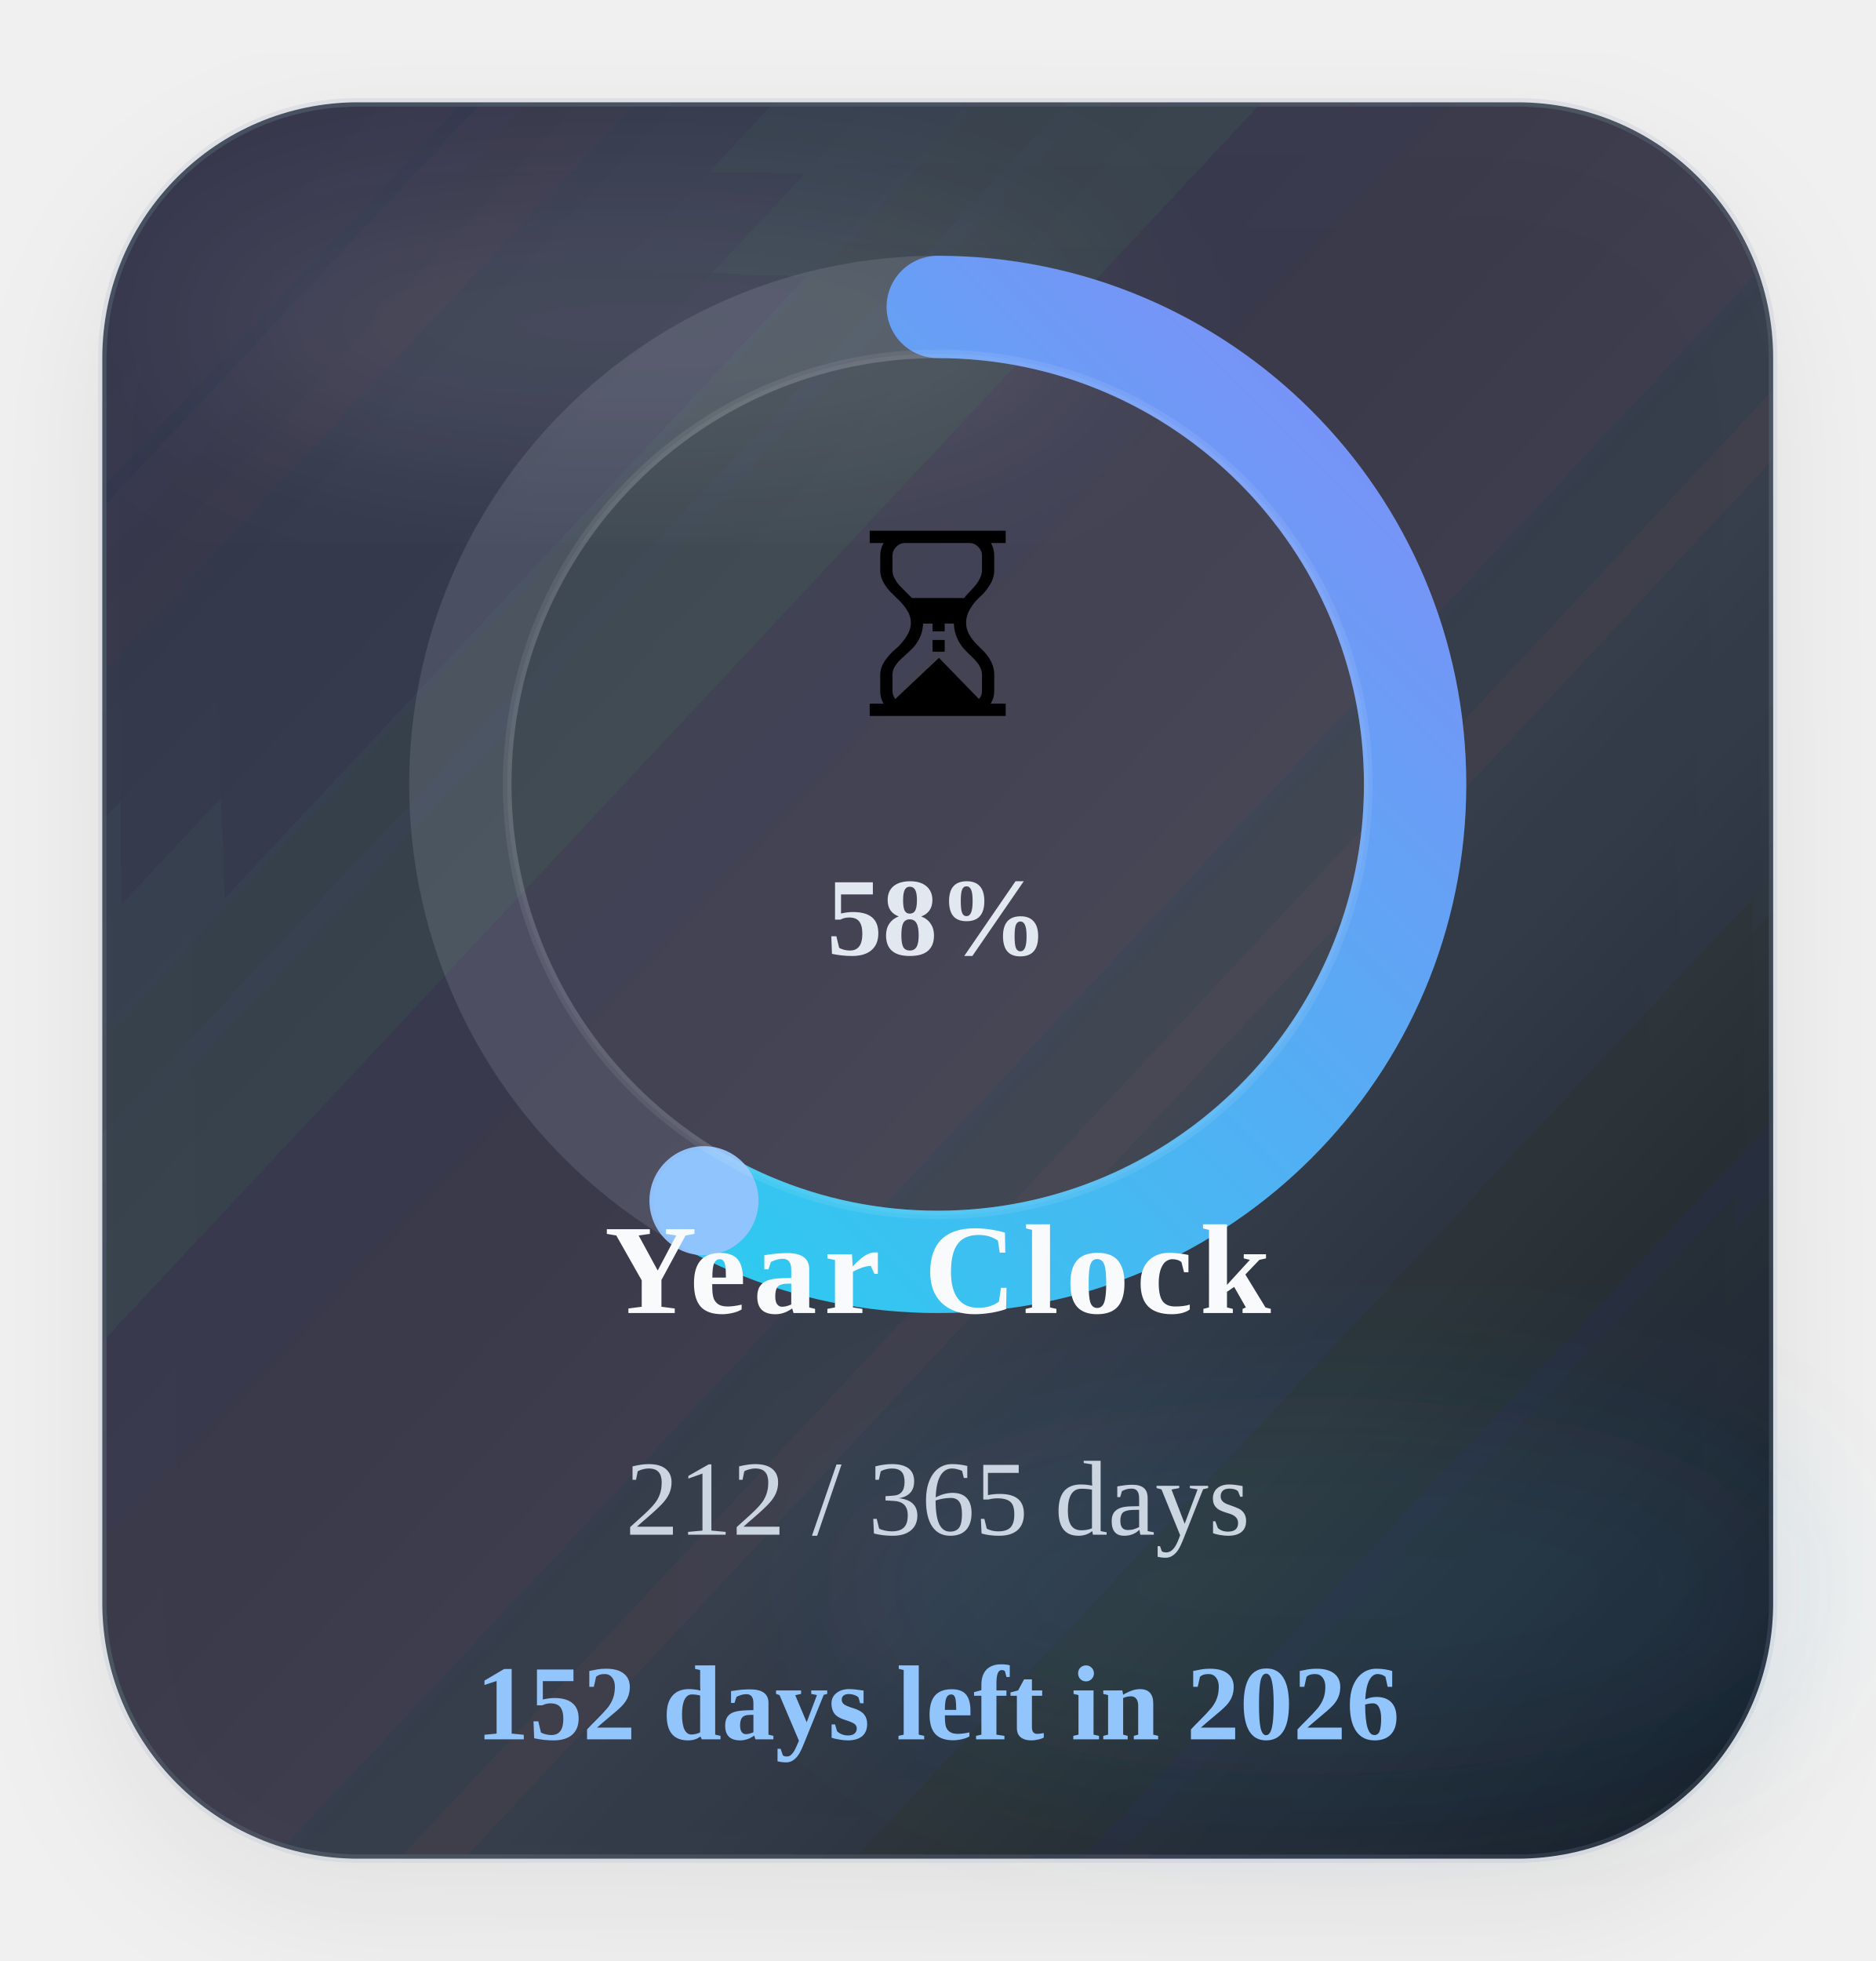
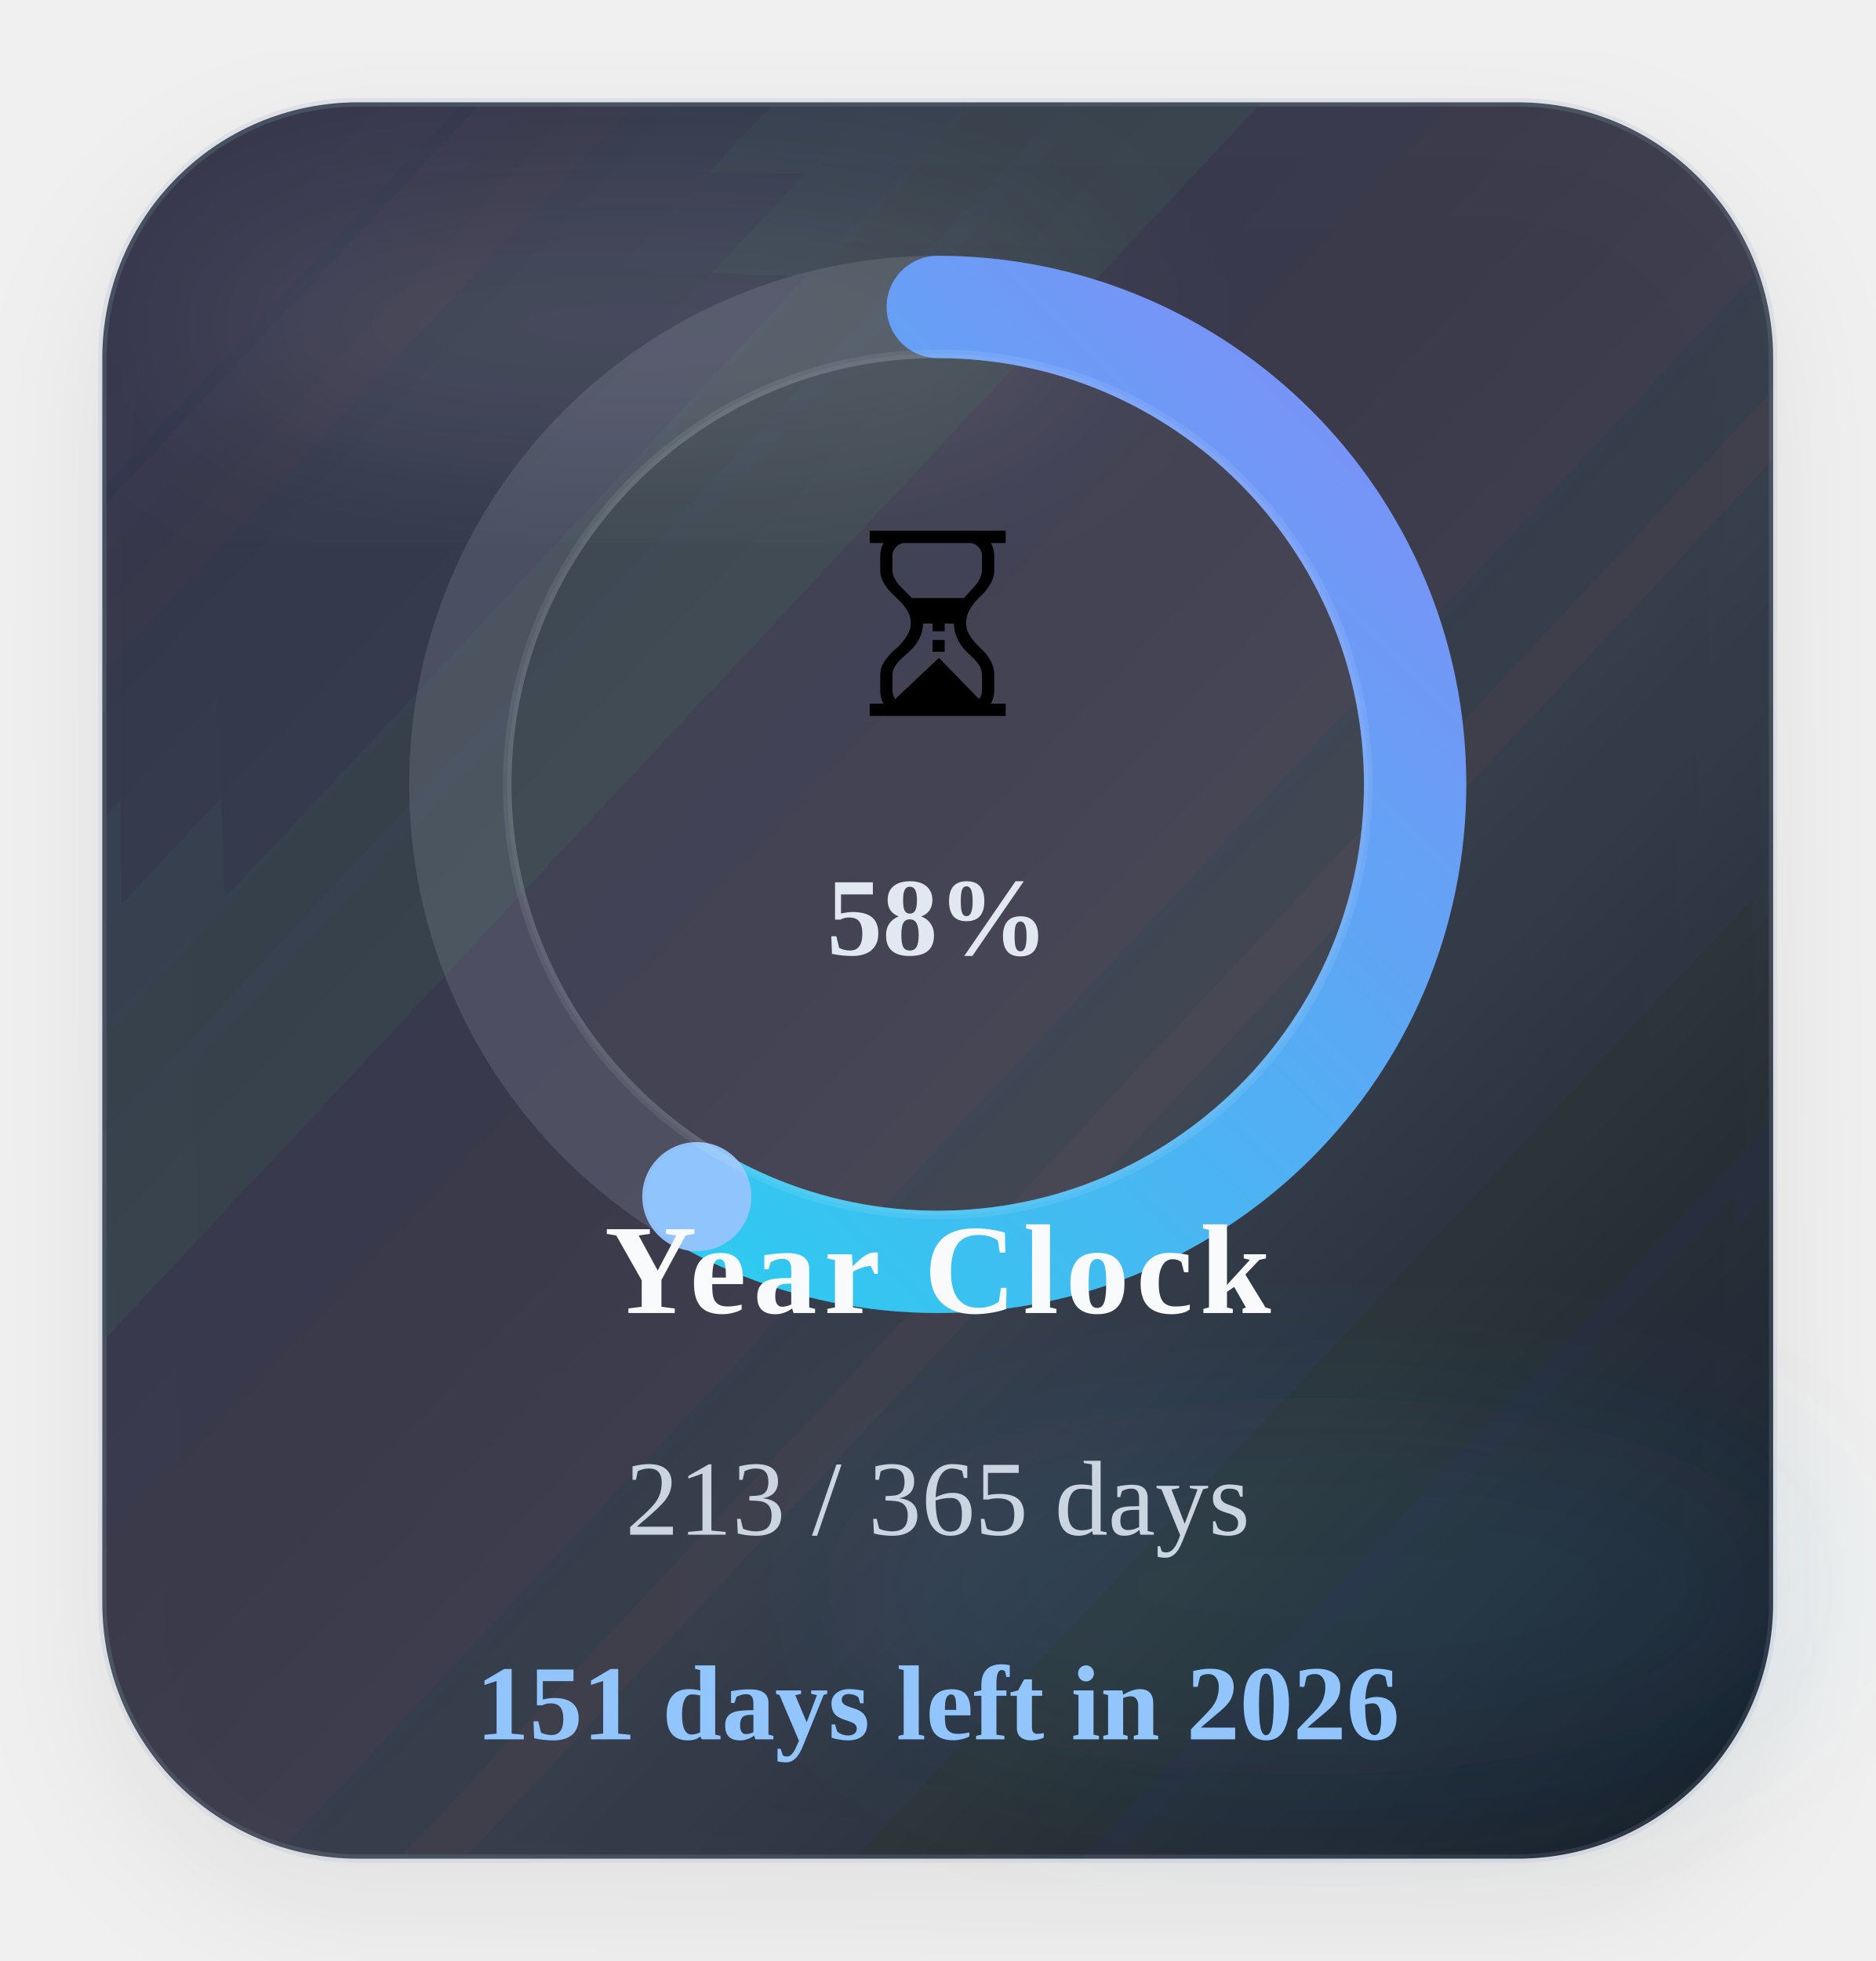
<svg xmlns="http://www.w3.org/2000/svg" width="220" height="230" viewBox="0 0 220 230" role="img" aria-label="Time progress for 2026">
  <defs>
    <linearGradient id="timeGradient" x1="0%" y1="0%" x2="100%" y2="100%">
      <stop offset="0%" stop-color="#22d3ee" />
      <stop offset="100%" stop-color="#818cf8" />
    </linearGradient>
    <linearGradient id="timeCard" x1="0%" y1="0%" x2="100%" y2="100%">
      <stop offset="0%" stop-color="#1c2537" stop-opacity="0.88" />
      <stop offset="60%" stop-color="#111827" stop-opacity="0.8" />
      <stop offset="100%" stop-color="#0b1220" stop-opacity="0.96" />
    </linearGradient>
    <filter id="timeShadow" x="-25%" y="-25%" width="150%" height="150%">
      <feDropShadow dx="0" dy="6" stdDeviation="8" flood-color="#020617" flood-opacity="0.08" />
    </filter>
    <filter id="timeBlur" x="-30%" y="-30%" width="160%" height="160%">
      <feGaussianBlur stdDeviation="10" />
    </filter>
  </defs>
  <rect x="12" y="12" width="196" height="206" rx="30" fill="url(#timeCard)" stroke="#94a3b8" stroke-opacity="0.18" filter="url(#timeShadow)" />
  <ellipse cx="74" cy="38" rx="54" ry="16" fill="#ffffff" fill-opacity="0.09" filter="url(#timeBlur)" />
  <ellipse cx="154" cy="186" rx="58" ry="22" fill="#38bdf8" fill-opacity="0.08" filter="url(#timeBlur)" />
  <circle class="ring-track" cx="110" cy="92" r="56" fill="none" stroke="#cbd5e1" stroke-opacity="0.14" stroke-width="12" />
-   <circle class="progress-ring" cx="110" cy="92" r="56" fill="none" stroke="url(#timeGradient)" stroke-width="12" stroke-linecap="round" stroke-dasharray="351.86" stroke-dashoffset="147.27" data-target-offset="147.27" data-ring-length="351.86" transform="rotate(-90 110 92)" />
-   <circle class="progress-endcap" cx="82.58" cy="140.83" r="6.4" fill="#93c5fd" fill-opacity="0.96" data-center-x="110" data-center-y="92" data-radius="56" data-target-angle="119.3226" />
+   <circle class="progress-ring" cx="110" cy="92" r="56" fill="none" stroke="url(#timeGradient)" stroke-width="12" stroke-linecap="round" stroke-dasharray="351.86" stroke-dashoffset="146.31" data-target-offset="146.31" data-ring-length="351.86" transform="rotate(-90 110 92)" />
+   <circle class="progress-endcap" cx="81.74" cy="140.35" r="6.4" fill="#93c5fd" fill-opacity="0.96" data-center-x="110" data-center-y="92" data-radius="56" data-target-angle="120.3089" />
  <circle class="ring-core" cx="110" cy="92" r="50.5" fill="#ffffff" fill-opacity="0.05" stroke="#ffffff" stroke-opacity="0.08" />
  <text class="progress-emoji" x="110" y="84" text-anchor="middle" font-size="30">⏳</text>
  <text class="progress-percent" x="110" y="112" text-anchor="middle" font-size="13" font-weight="700" fill="#e2e8f0">58%</text>
  <text class="progress-label" x="110" y="154" text-anchor="middle" font-size="15" font-weight="700" letter-spacing="0.8" fill="#f8fafc">Year Clock</text>
-   <text class="progress-value" x="110" y="180" text-anchor="middle" font-size="12.5" fill="#cbd5e1">212 / 365 days</text>
-   <text class="progress-status" data-status-state="remaining" x="110" y="204" text-anchor="middle" font-size="12.5" font-weight="700" fill="#93c5fd">152 days left in 2026</text>
+   <text class="progress-value" x="110" y="180" text-anchor="middle" font-size="12.5" fill="#cbd5e1">213 / 365 days</text>
+   <text class="progress-status" data-status-state="remaining" x="110" y="204" text-anchor="middle" font-size="12.5" font-weight="700" fill="#93c5fd">151 days left in 2026</text>
</svg>
